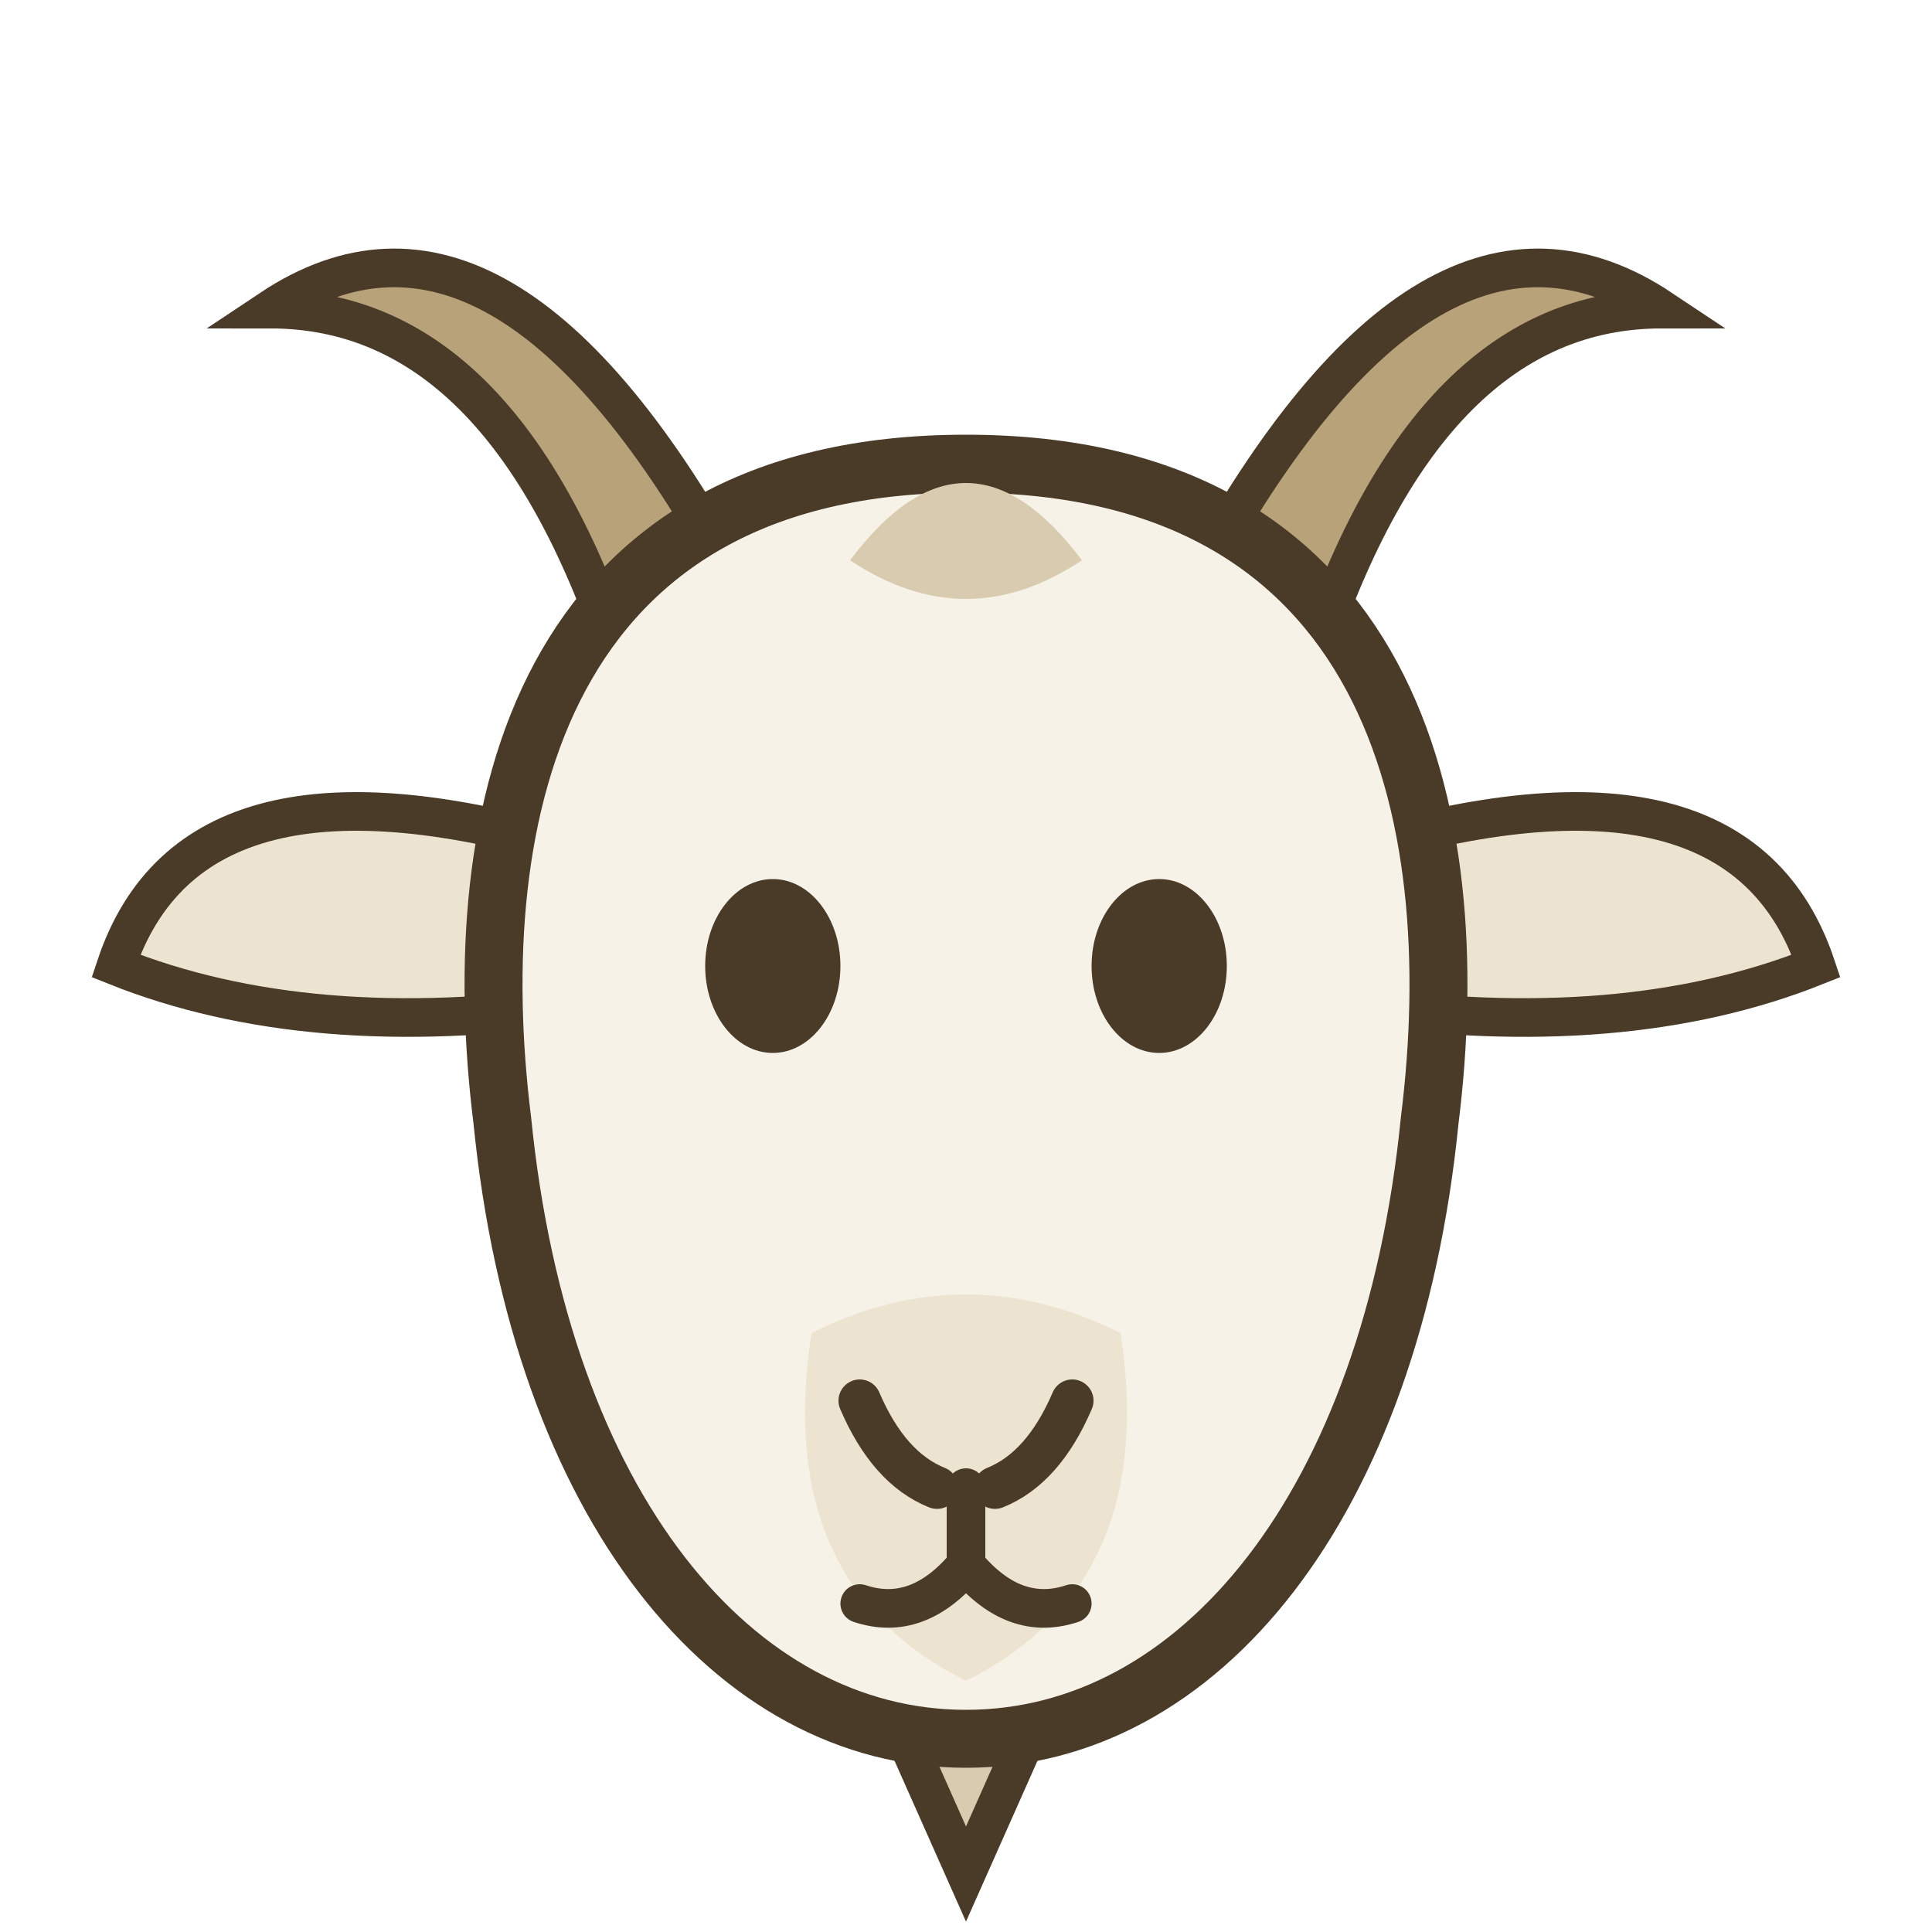
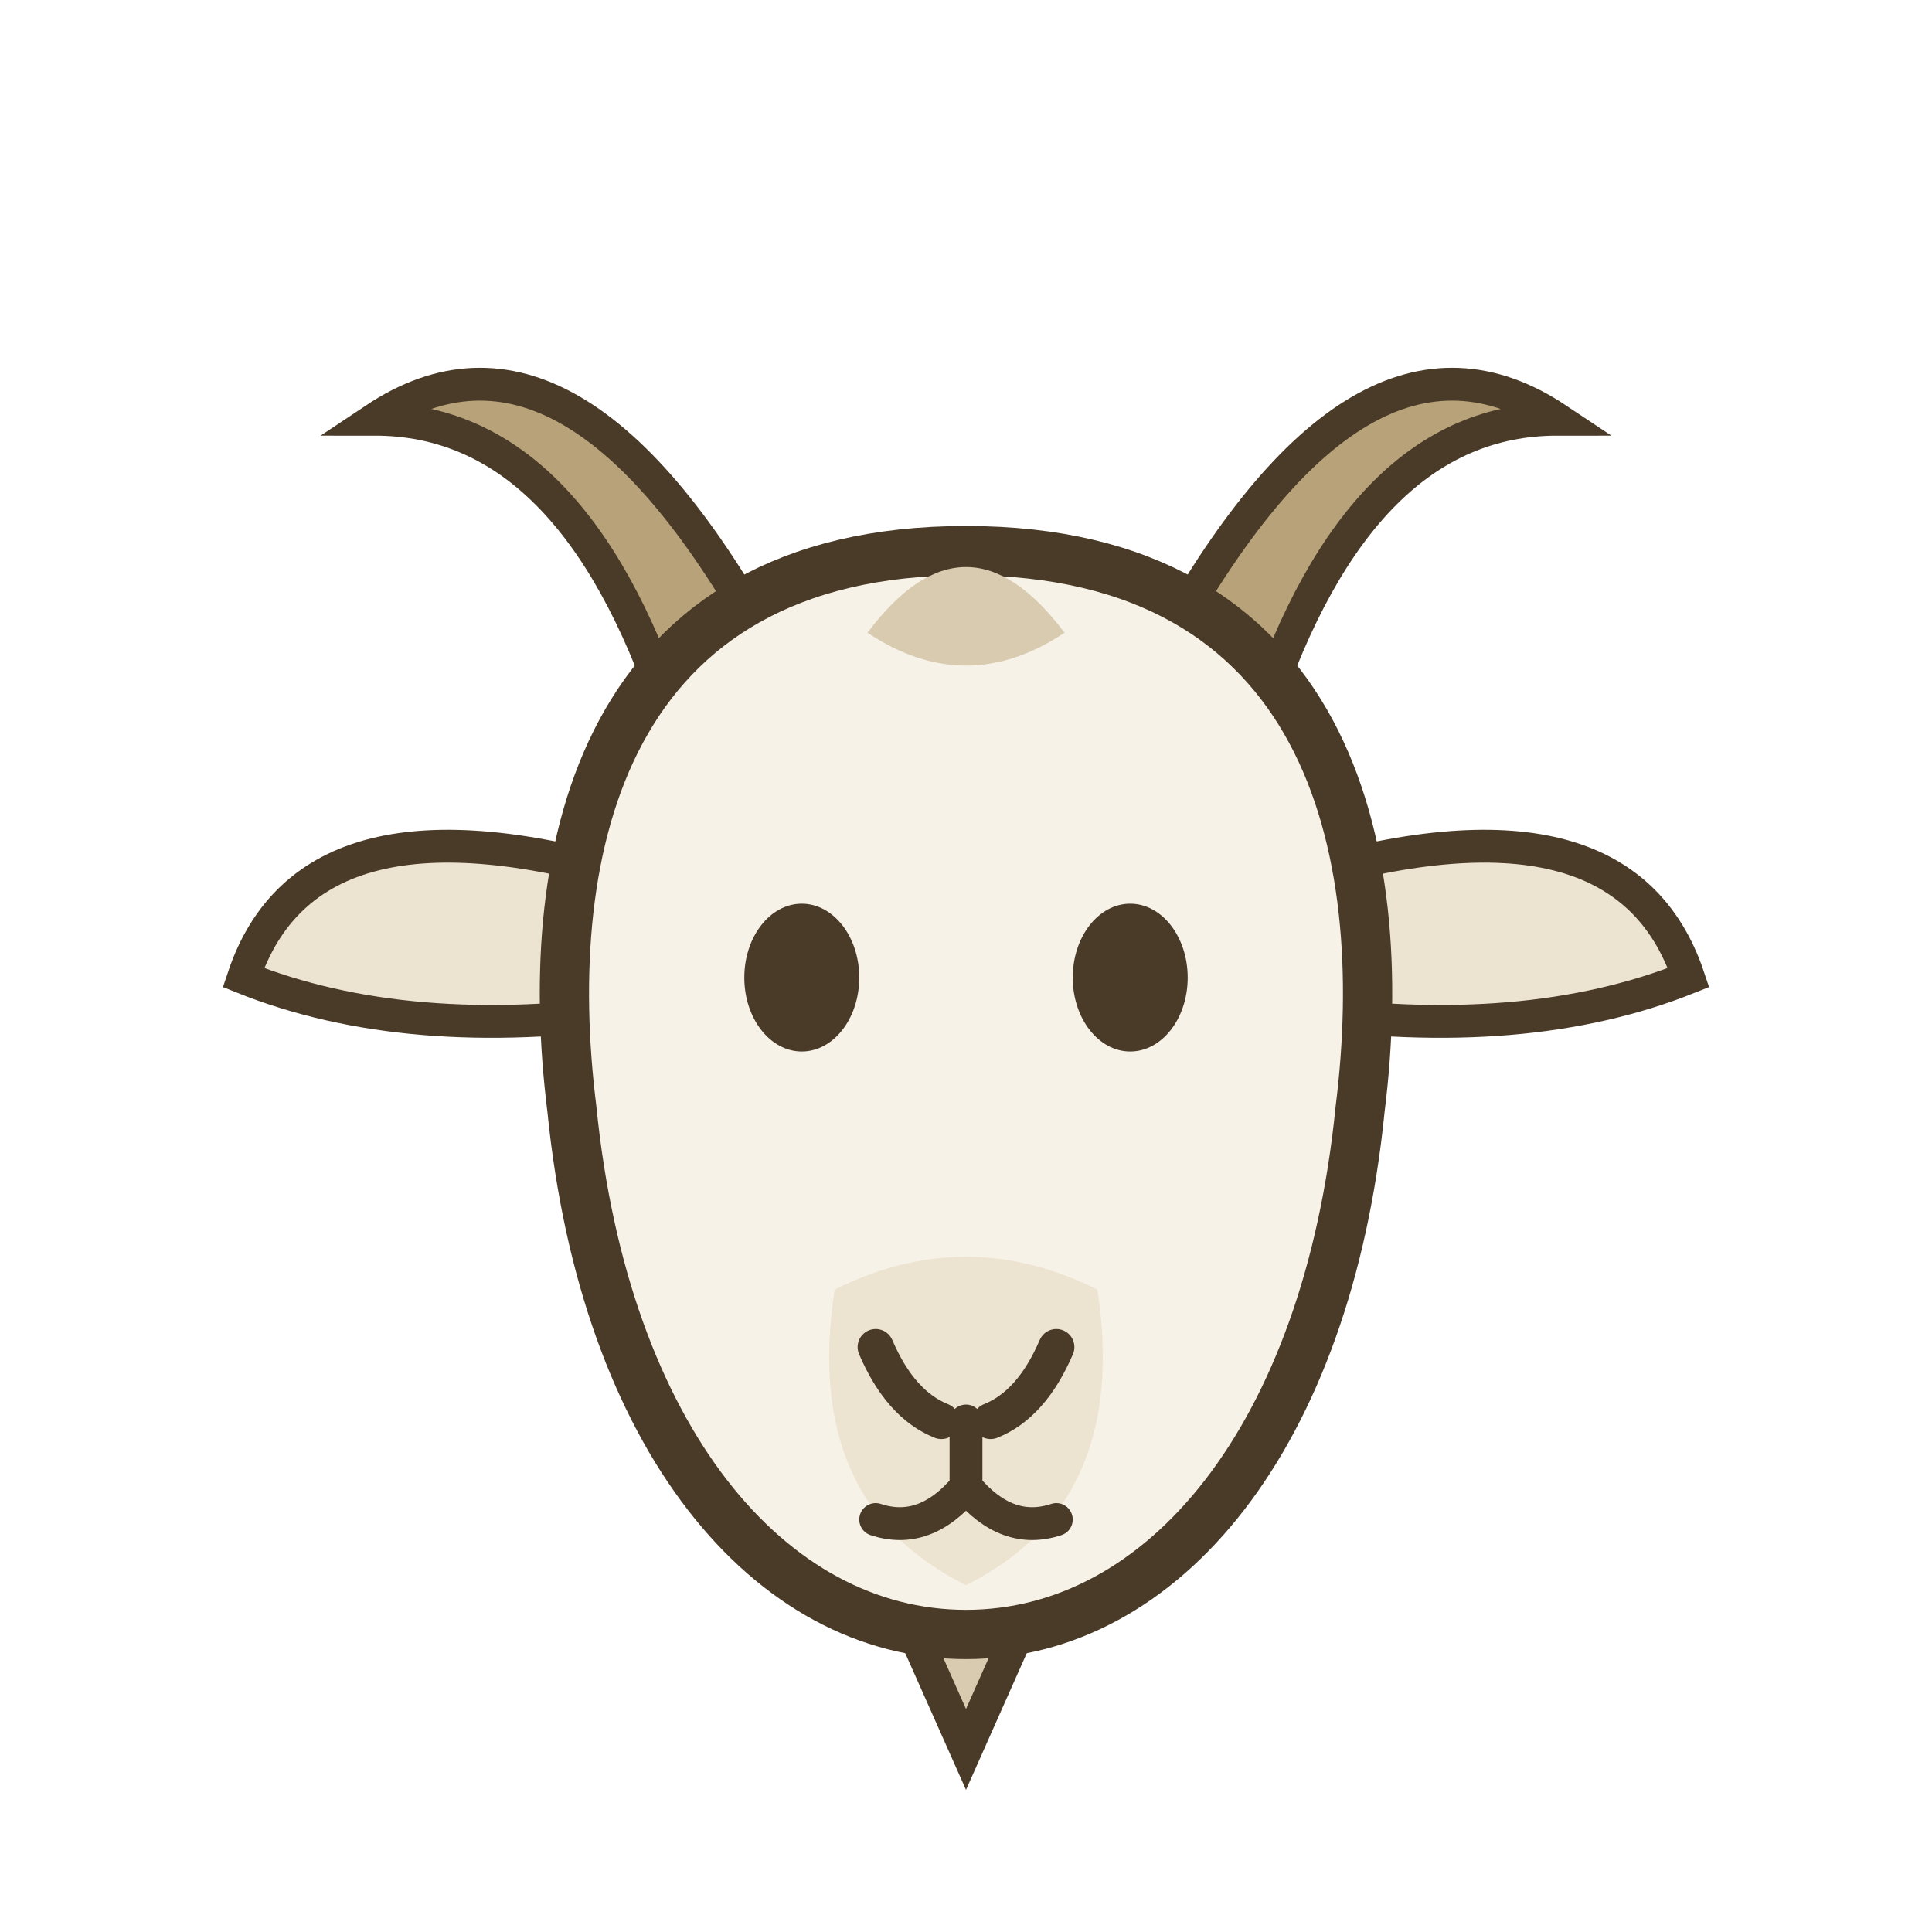
<svg xmlns="http://www.w3.org/2000/svg" width="100" height="100" viewBox="0 0 100 100">
-   <path d="M38 30 Q26 8 14 16 Q26 16 32 34 Z" fill="#B8A27A" stroke="#4A3A28" stroke-width="2" />
-   <path d="M62 30 Q74 8 86 16 Q74 16 68 34 Z" fill="#B8A27A" stroke="#4A3A28" stroke-width="2" />
-   <path d="M30 44 Q10 38 6 50 Q16 54 30 52 Z" fill="#EDE3D1" stroke="#4A3A28" stroke-width="2" />
-   <path d="M70 44 Q90 38 94 50 Q84 54 70 52 Z" fill="#EDE3D1" stroke="#4A3A28" stroke-width="2" />
-   <path d="M46 88 L50 97 L54 88 Z" fill="#D9CBB0" stroke="#4A3A28" stroke-width="2" />
-   <path d="M50 24 C72 24 76 42 74 58 C72 78 62 90 50 90 C38 90 28 78 26 58 C24 42 28 24 50 24 Z" fill="#F7F2E8" stroke="#4A3A28" stroke-width="3" />
-   <path d="M44 29 Q50 21 56 29 Q50 33 44 29 Z" fill="#D9CBB0" />
-   <ellipse cx="40" cy="50" rx="3.5" ry="4.5" fill="#4A3A28" />
-   <ellipse cx="60" cy="50" rx="3.5" ry="4.5" fill="#4A3A28" />
-   <path d="M42 69 Q50 65 58 69 Q60 82 50 87 Q40 82 42 69 Z" fill="#EDE3D1" />
-   <path d="M44.5 72.5 Q46 76 48.5 77 M55.5 72.5 Q54 76 51.5 77" fill="none" stroke="#4A3A28" stroke-width="2.2" stroke-linecap="round" />
-   <path d="M50 77 L50 81 M50 81 Q47.5 84 44.5 83 M50 81 Q52.5 84 55.5 83" fill="none" stroke="#4A3A28" stroke-width="2" stroke-linecap="round" />
+   <g transform="translate(7.5 8.1) scale(0.85)">
+     <path d="M38 30 Q26 8 14 16 Q26 16 32 34 Z" fill="#B8A27A" stroke="#4A3A28" stroke-width="2" />
+     <path d="M62 30 Q74 8 86 16 Q74 16 68 34 Z" fill="#B8A27A" stroke="#4A3A28" stroke-width="2" />
+     <path d="M30 44 Q10 38 6 50 Q16 54 30 52 Z" fill="#EDE3D1" stroke="#4A3A28" stroke-width="2" />
+     <path d="M70 44 Q90 38 94 50 Q84 54 70 52 Z" fill="#EDE3D1" stroke="#4A3A28" stroke-width="2" />
+     <path d="M46 88 L50 97 L54 88 Z" fill="#D9CBB0" stroke="#4A3A28" stroke-width="2" />
+     <path d="M50 24 C72 24 76 42 74 58 C72 78 62 90 50 90 C38 90 28 78 26 58 C24 42 28 24 50 24 Z" fill="#F7F2E8" stroke="#4A3A28" stroke-width="3" />
+     <path d="M44 29 Q50 21 56 29 Q50 33 44 29 Z" fill="#D9CBB0" />
+     <ellipse cx="40" cy="50" rx="3.5" ry="4.5" fill="#4A3A28" />
+     <ellipse cx="60" cy="50" rx="3.5" ry="4.5" fill="#4A3A28" />
+     <path d="M42 69 Q50 65 58 69 Q60 82 50 87 Q40 82 42 69 Z" fill="#EDE3D1" />
+     <path d="M44.5 72.5 Q46 76 48.5 77 M55.5 72.5 Q54 76 51.5 77" fill="none" stroke="#4A3A28" stroke-width="2.2" stroke-linecap="round" />
+     <path d="M50 77 L50 81 M50 81 Q47.5 84 44.5 83 M50 81 Q52.5 84 55.5 83" fill="none" stroke="#4A3A28" stroke-width="2" stroke-linecap="round" />
+   </g>
</svg>
